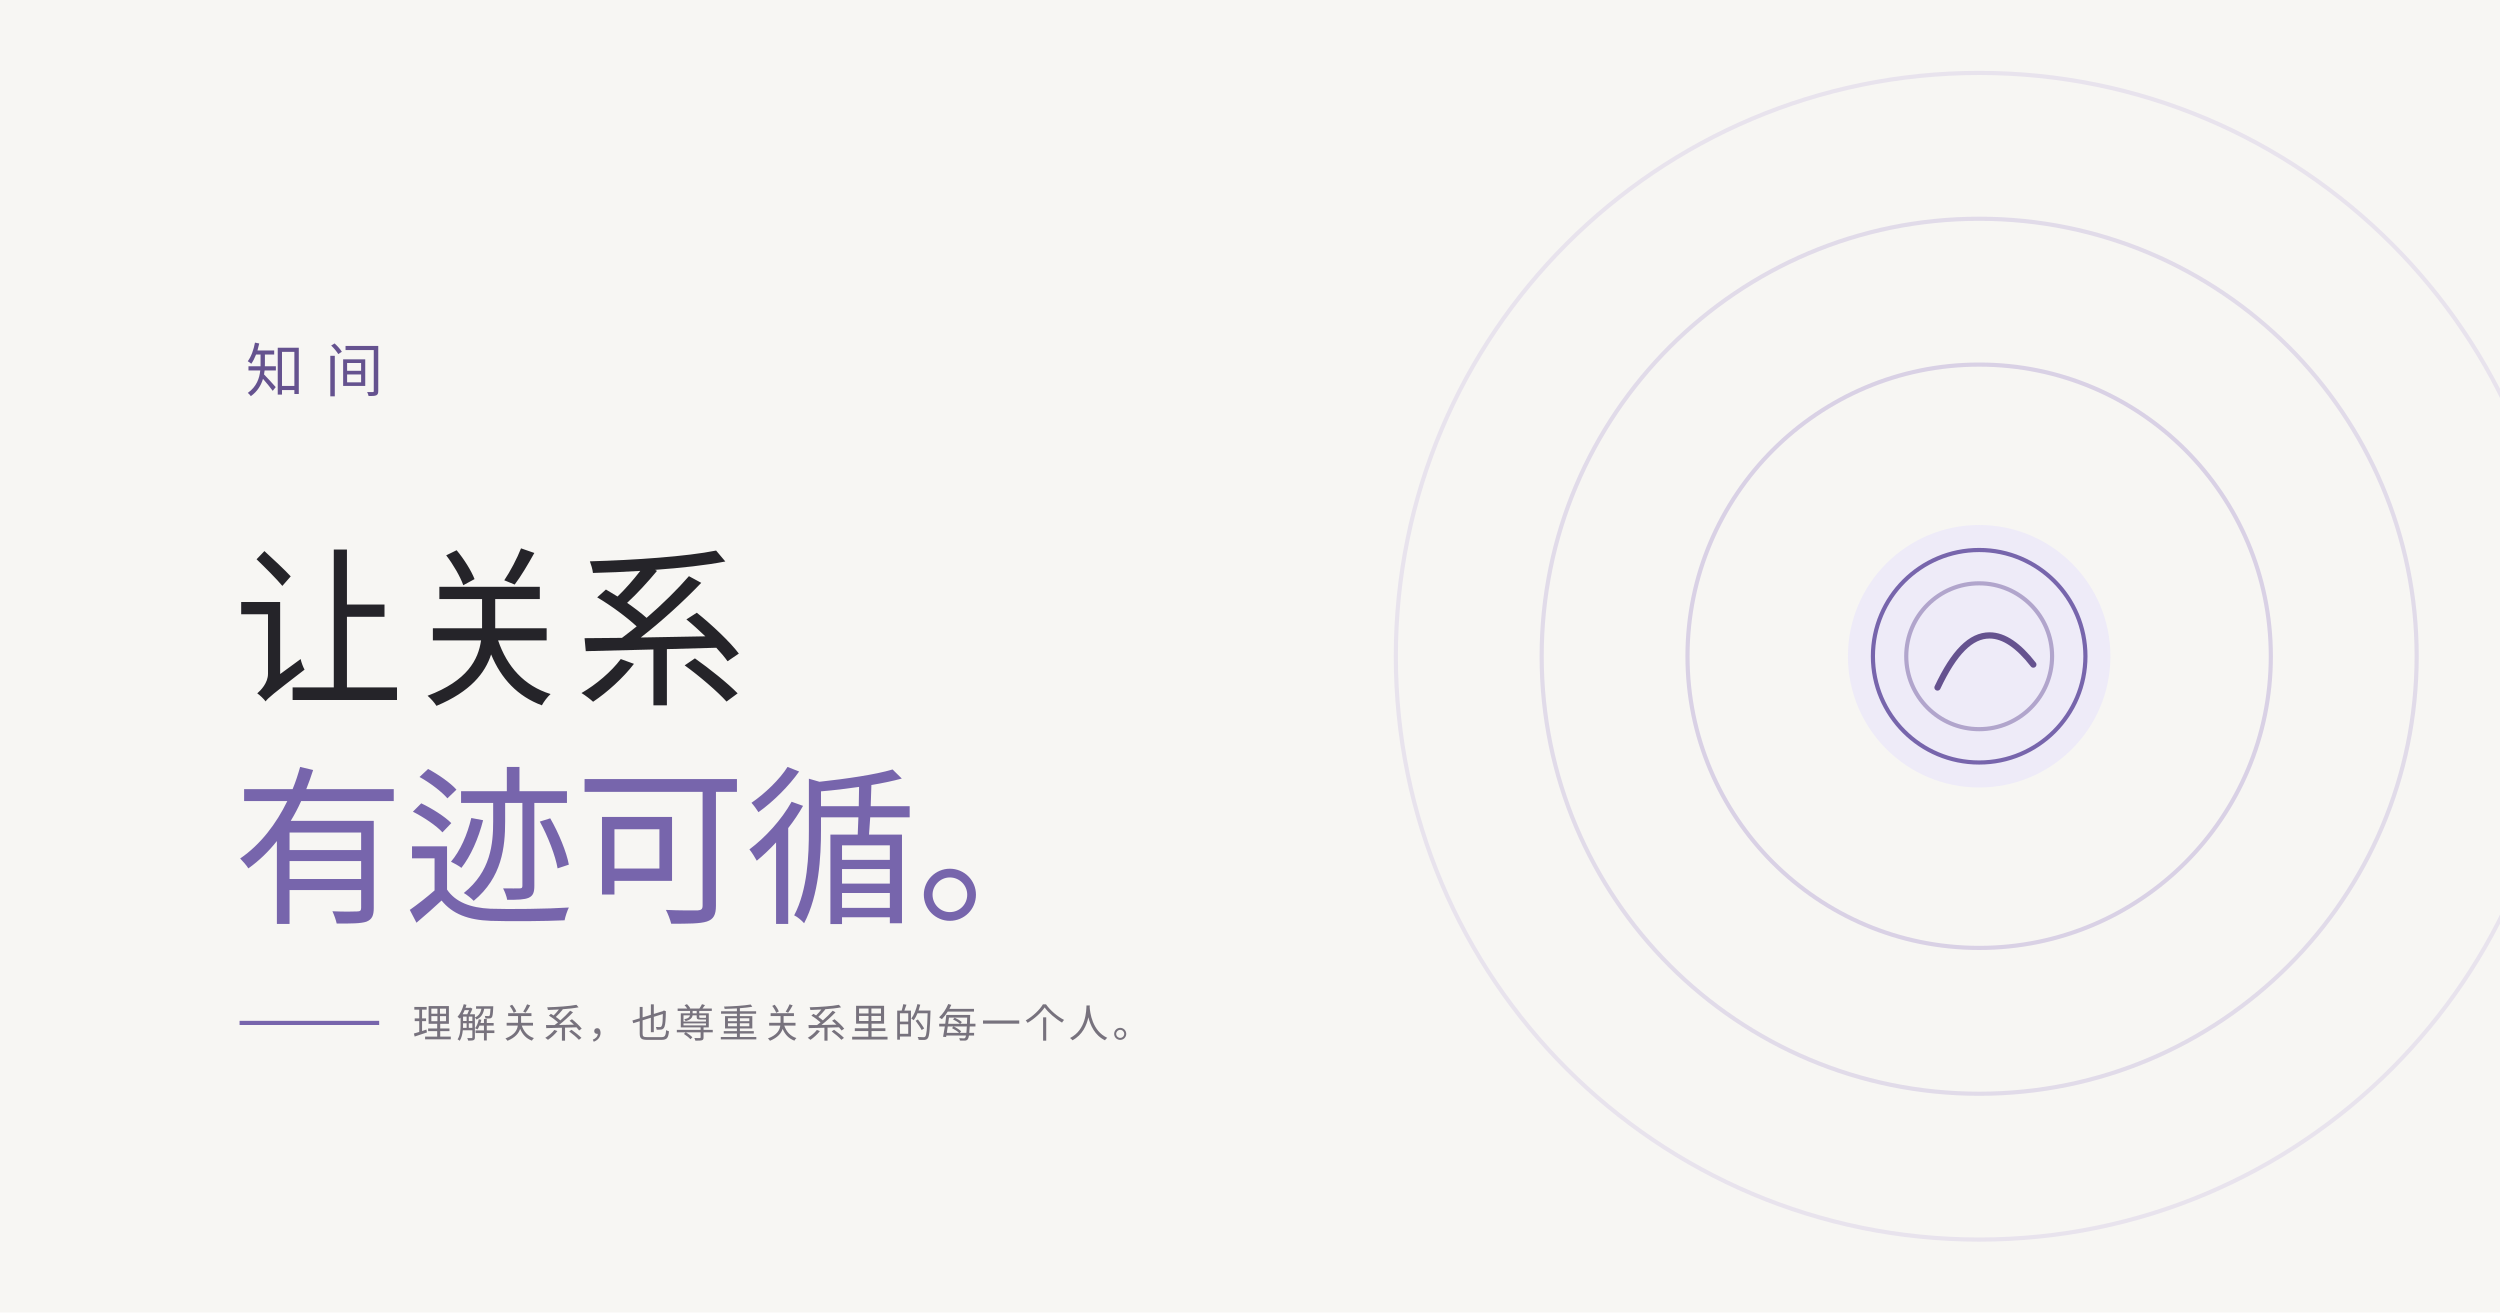
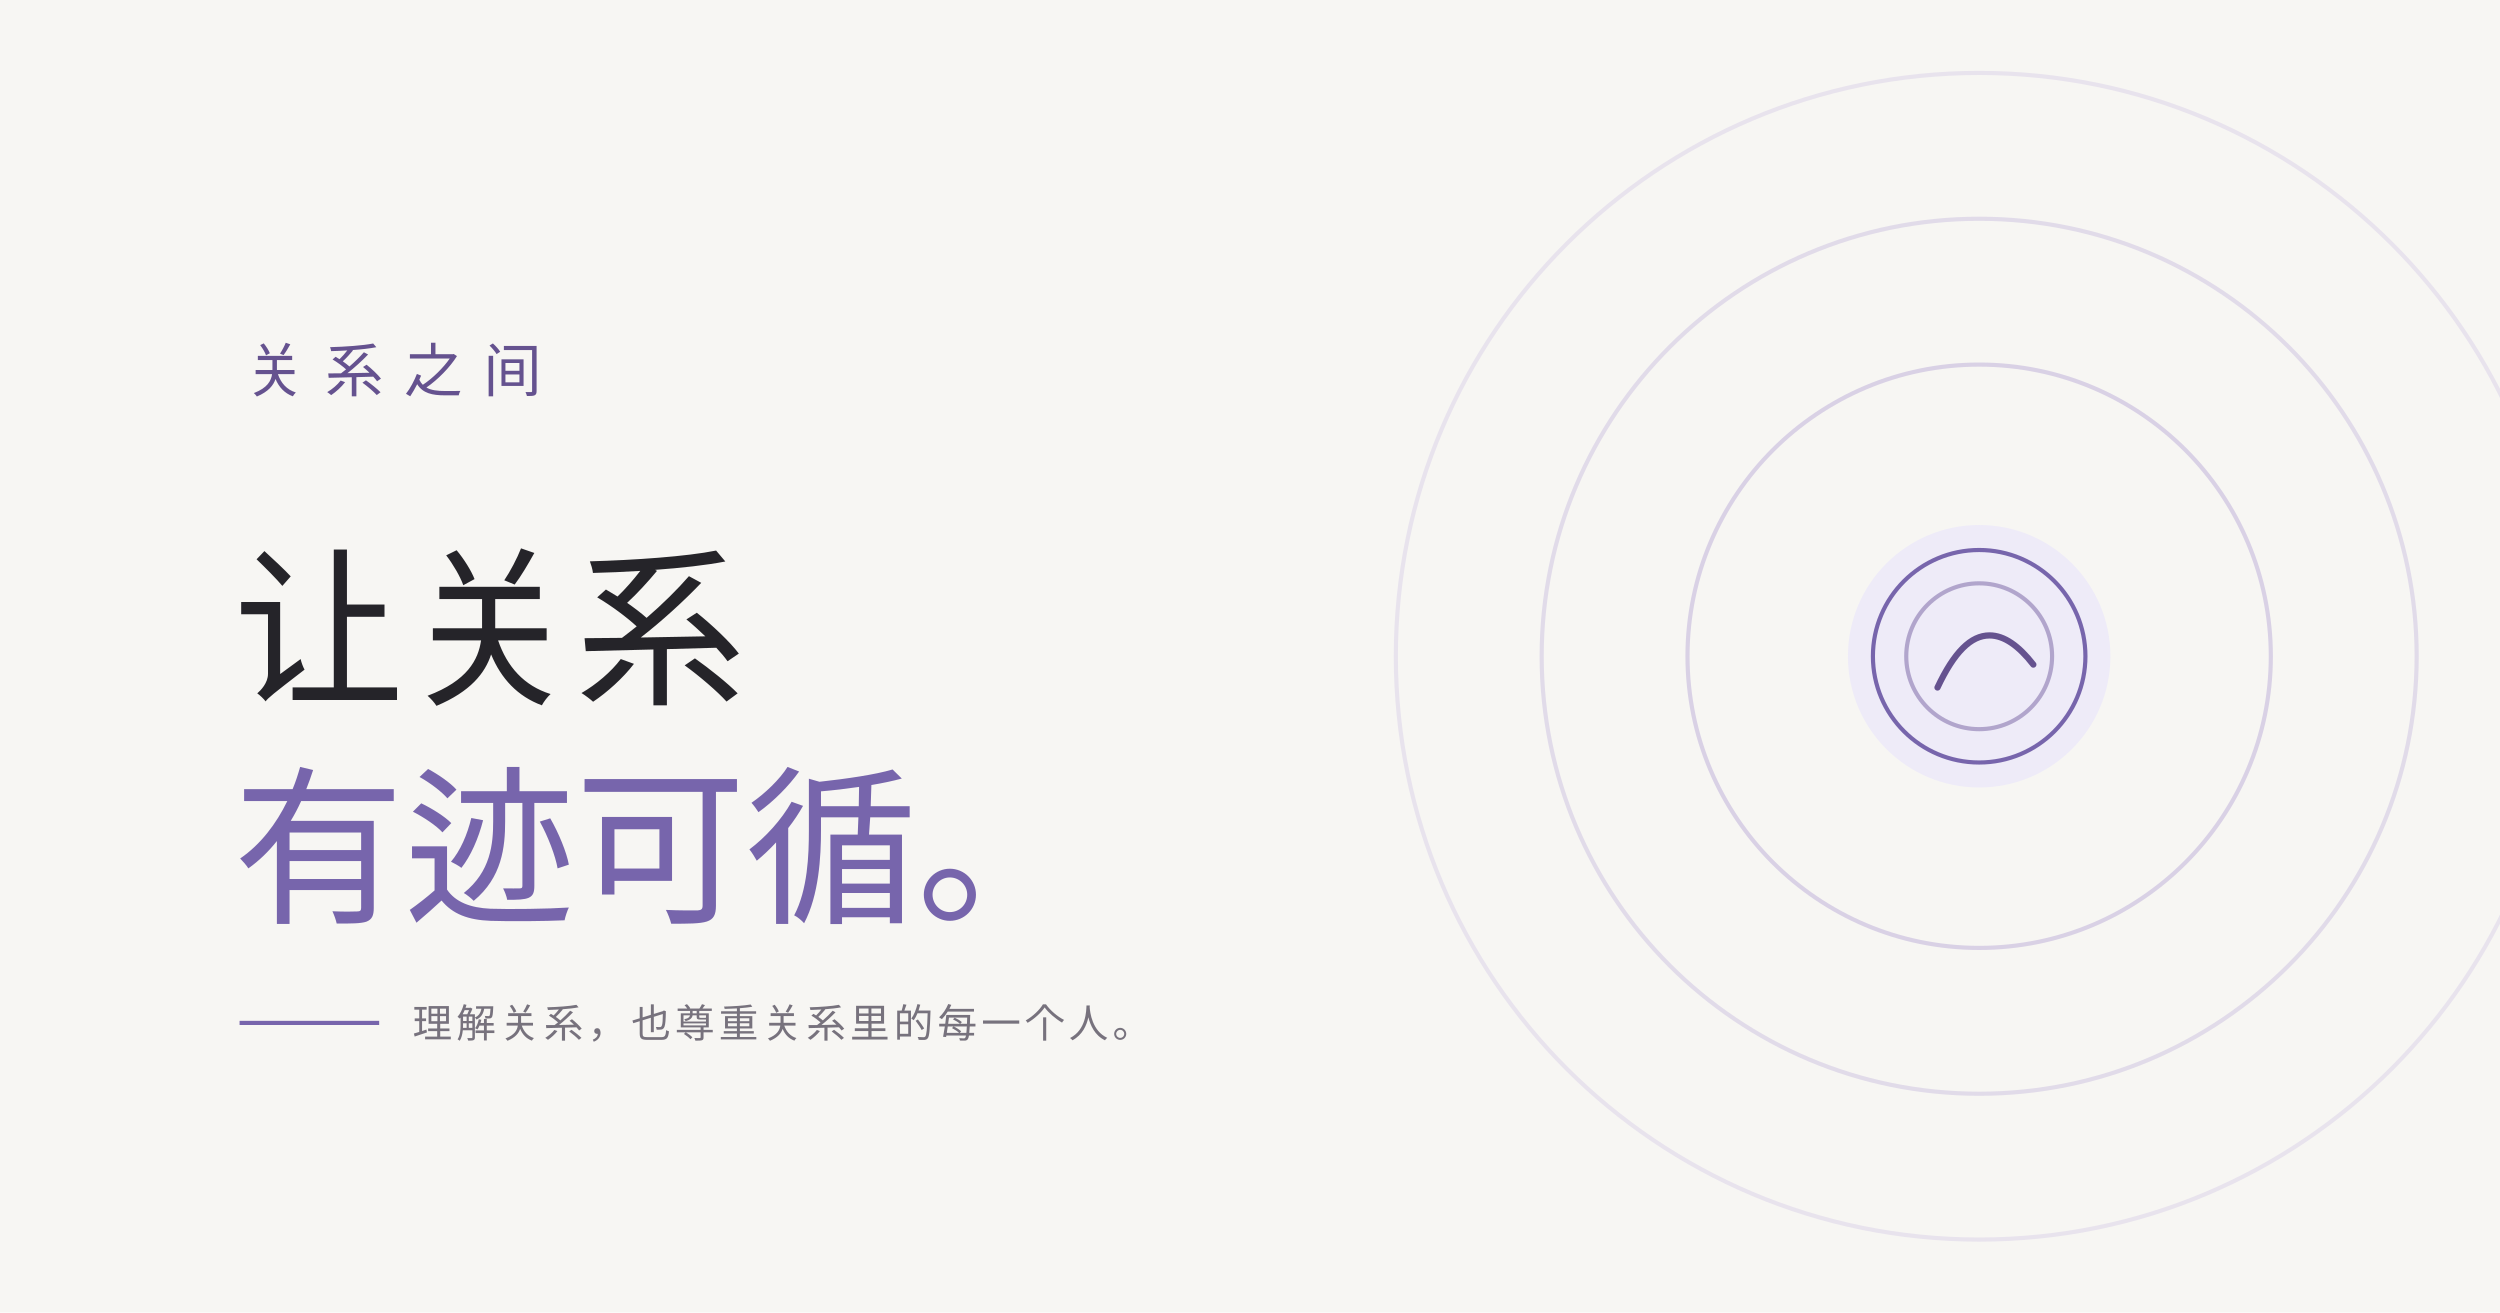
<svg xmlns="http://www.w3.org/2000/svg" width="1200" height="630" viewBox="0 0 1200 630">
  <rect width="1200" height="630" fill="#f7f6f3" />
  <circle cx="950" cy="315" r="280" fill="none" stroke="#e8e3ed" stroke-width="2" />
  <circle cx="950" cy="315" r="210" fill="none" stroke="#e1dbe9" stroke-width="2" />
  <circle cx="950" cy="315" r="140" fill="none" stroke="#d9d1e5" stroke-width="2" />
  <circle cx="950" cy="315" r="63" fill="#eeebf8" />
  <circle cx="950" cy="315" r="51" fill="none" stroke="#7765ac" stroke-width="2" />
  <circle cx="950" cy="315" r="35" fill="none" stroke="#b1a5cc" stroke-width="2" />
  <path d="M930 330c8-17 16-25 25-25 7 0 14 5 21 14" stroke="#65528f" stroke-width="3" stroke-linecap="round" fill="none" />
-   <text x="118" y="188" font-family="-apple-system,BlinkMacSystemFont,'PingFang SC',sans-serif" font-size="28" letter-spacing="10" fill="#65528f">知间</text>
+   <text x="118" y="188" font-family="-apple-system,BlinkMacSystemFont,'PingFang SC',sans-serif" font-size="28" letter-spacing="10" fill="#65528f">关系之间</text>
  <text x="112" y="332" font-family="'Songti SC',serif" font-size="82" fill="#252429">让关系</text>
  <text x="112" y="437" font-family="'Songti SC',serif" font-size="82" fill="#7765ac">有迹可循。</text>
  <path d="M115 491h67" stroke="#7765ac" stroke-width="2" />
  <text x="198" y="498" font-family="-apple-system,BlinkMacSystemFont,'PingFang SC',sans-serif" font-size="19" letter-spacing="2" fill="#77727d">理解关系，也尊重关系里的每一个人。</text>
</svg>
